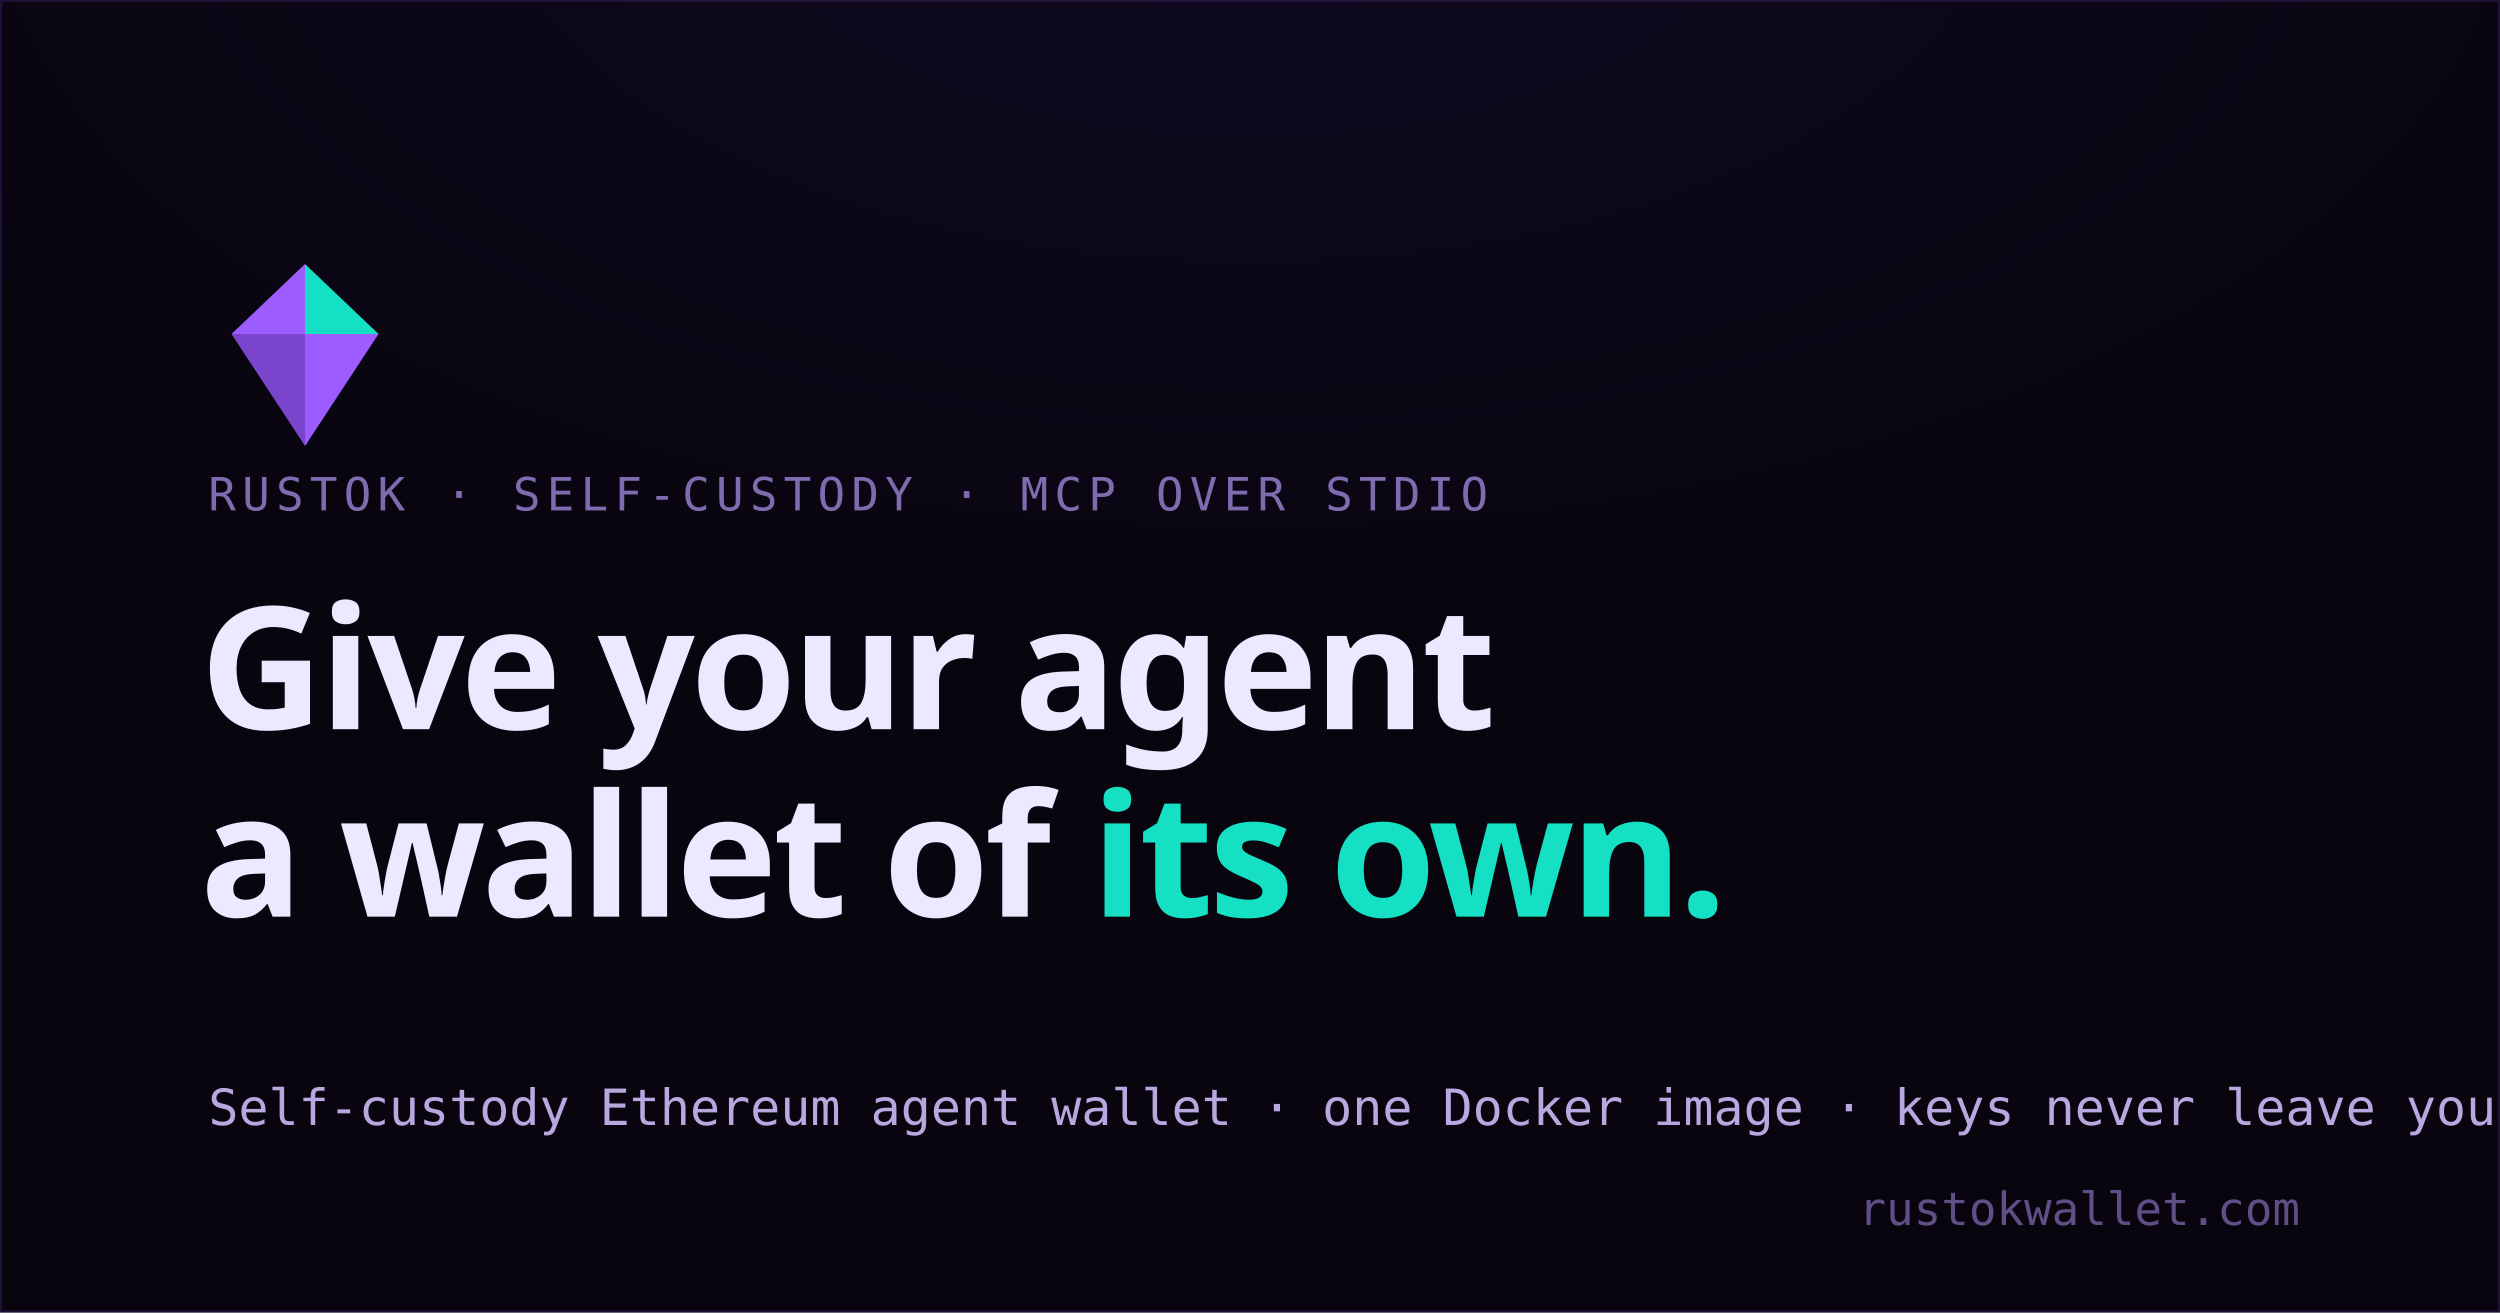
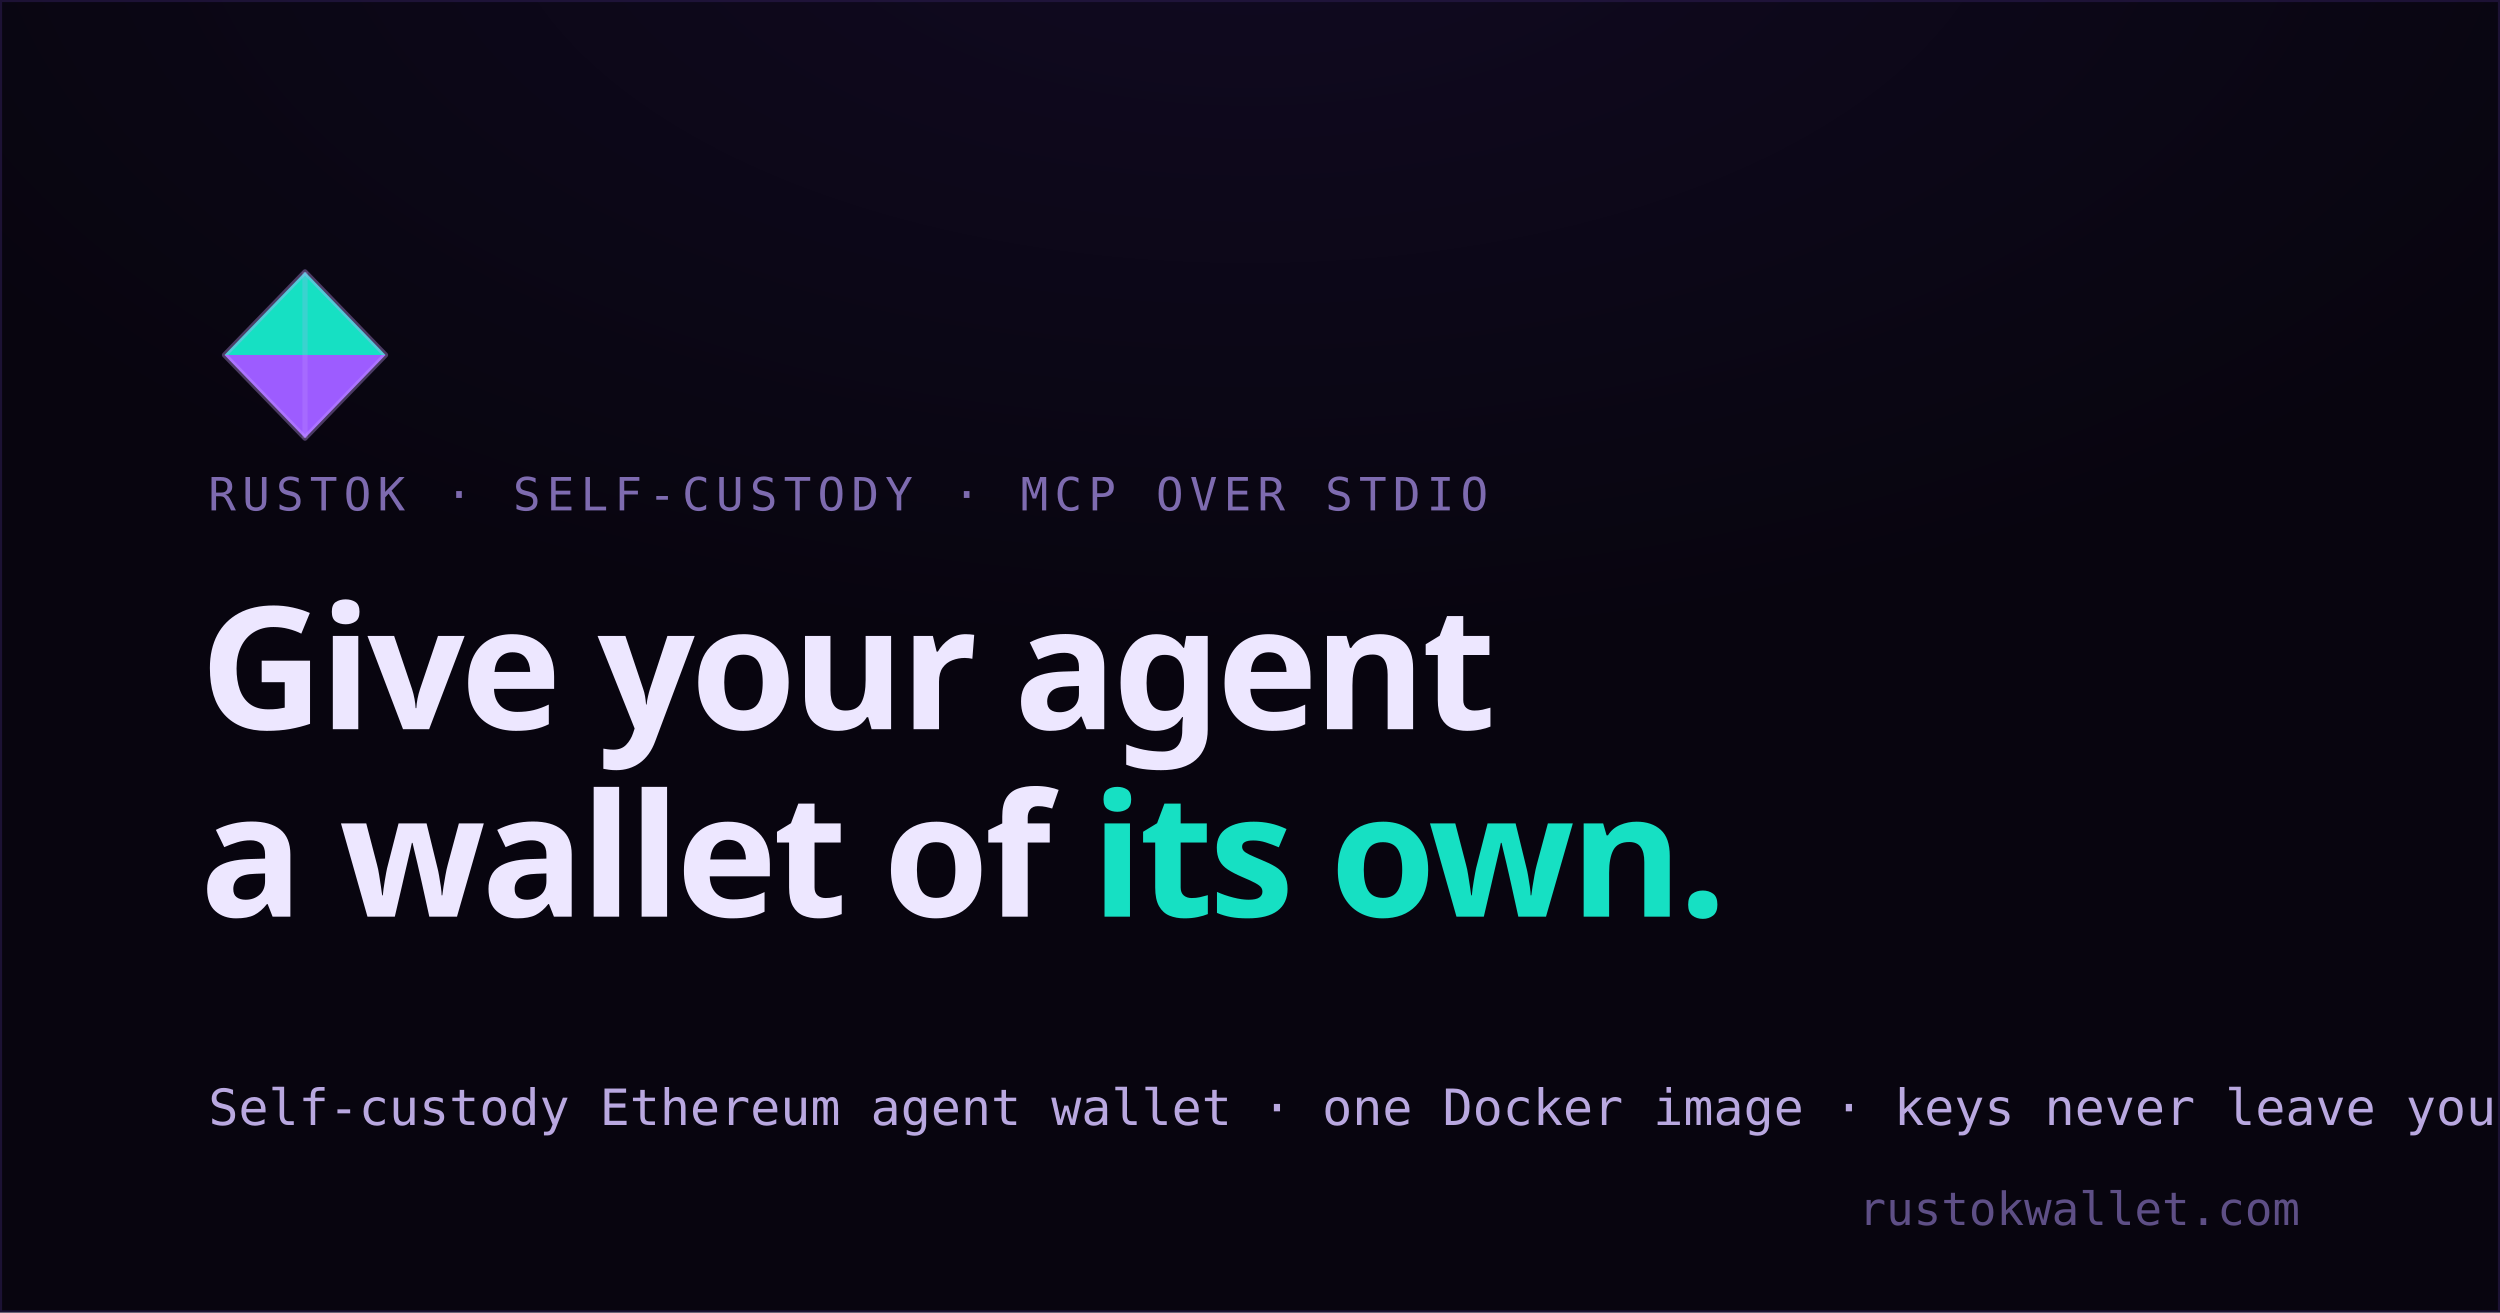
<svg xmlns="http://www.w3.org/2000/svg" width="1200" height="630" viewBox="0 0 1200 630">
  <defs>
    <radialGradient id="bg" cx="50%" cy="-10%" r="100%">
      <stop offset="0%" stop-color="#110A22" />
      <stop offset="60%" stop-color="#08050F" />
    </radialGradient>
  </defs>
  <rect width="1200" height="630" fill="url(#bg)" />
  <rect x="0.5" y="0.5" width="1199" height="629" fill="none" stroke="#2A1C4D" stroke-opacity="0.6" />
  <g transform="translate(96 120) scale(4.2)">
-     <path d="M12 1.6 L3.6 9.6 L12 9.6 Z" fill="#9D5CFF" />
-     <path d="M12 1.6 L20.4 9.6 L12 9.6 Z" fill="#16E0C3" />
-     <path d="M3.6 9.6 L12 9.6 L12 22.4 Z" fill="#7A45CC" />
-     <path d="M20.4 9.6 L12 9.6 L12 22.4 Z" fill="#9D5CFF" />
+     <path d="M12 2.5 L2.8 12 L21.2 12 Z" fill="#16E0C3" />
+     <path d="M2.8 12 L21.2 12 L12 21.5 Z" fill="#9D5CFF" />
+     <path d="M12 2.5 L2.8 12 L12 21.5 L21.2 12 Z" fill="none" stroke="#C9A2FF" stroke-opacity="0.35" stroke-width="0.6" stroke-linejoin="round" />
+     <path d="M12 2.5 L12 21.5" stroke="#C9A2FF" stroke-opacity="0.2" stroke-width="0.6" />
  </g>
  <text x="100" y="245" font-family="'JetBrains Mono', monospace" font-size="22" letter-spacing="3" fill="#7E6BB0">RUSTOK · SELF-CUSTODY · MCP OVER STDIO</text>
  <text x="96" y="350" font-family="'Space Grotesk', sans-serif" font-weight="700" font-size="82" letter-spacing="-2" fill="#EDE7FF">Give your agent</text>
  <text x="96" y="440" font-family="'Space Grotesk', sans-serif" font-weight="700" font-size="82" letter-spacing="-2" fill="#EDE7FF">a wallet of <tspan fill="#16E0C3">its own.</tspan>
  </text>
  <text x="100" y="540" font-family="'JetBrains Mono', monospace" font-size="24" fill="#B9A8E0">Self-custody Ethereum agent wallet · one Docker image · keys never leave your machine</text>
  <text x="1104" y="588" text-anchor="end" font-family="'JetBrains Mono', monospace" font-size="22" fill="#5E4F86">rustokwallet.com</text>
</svg>
